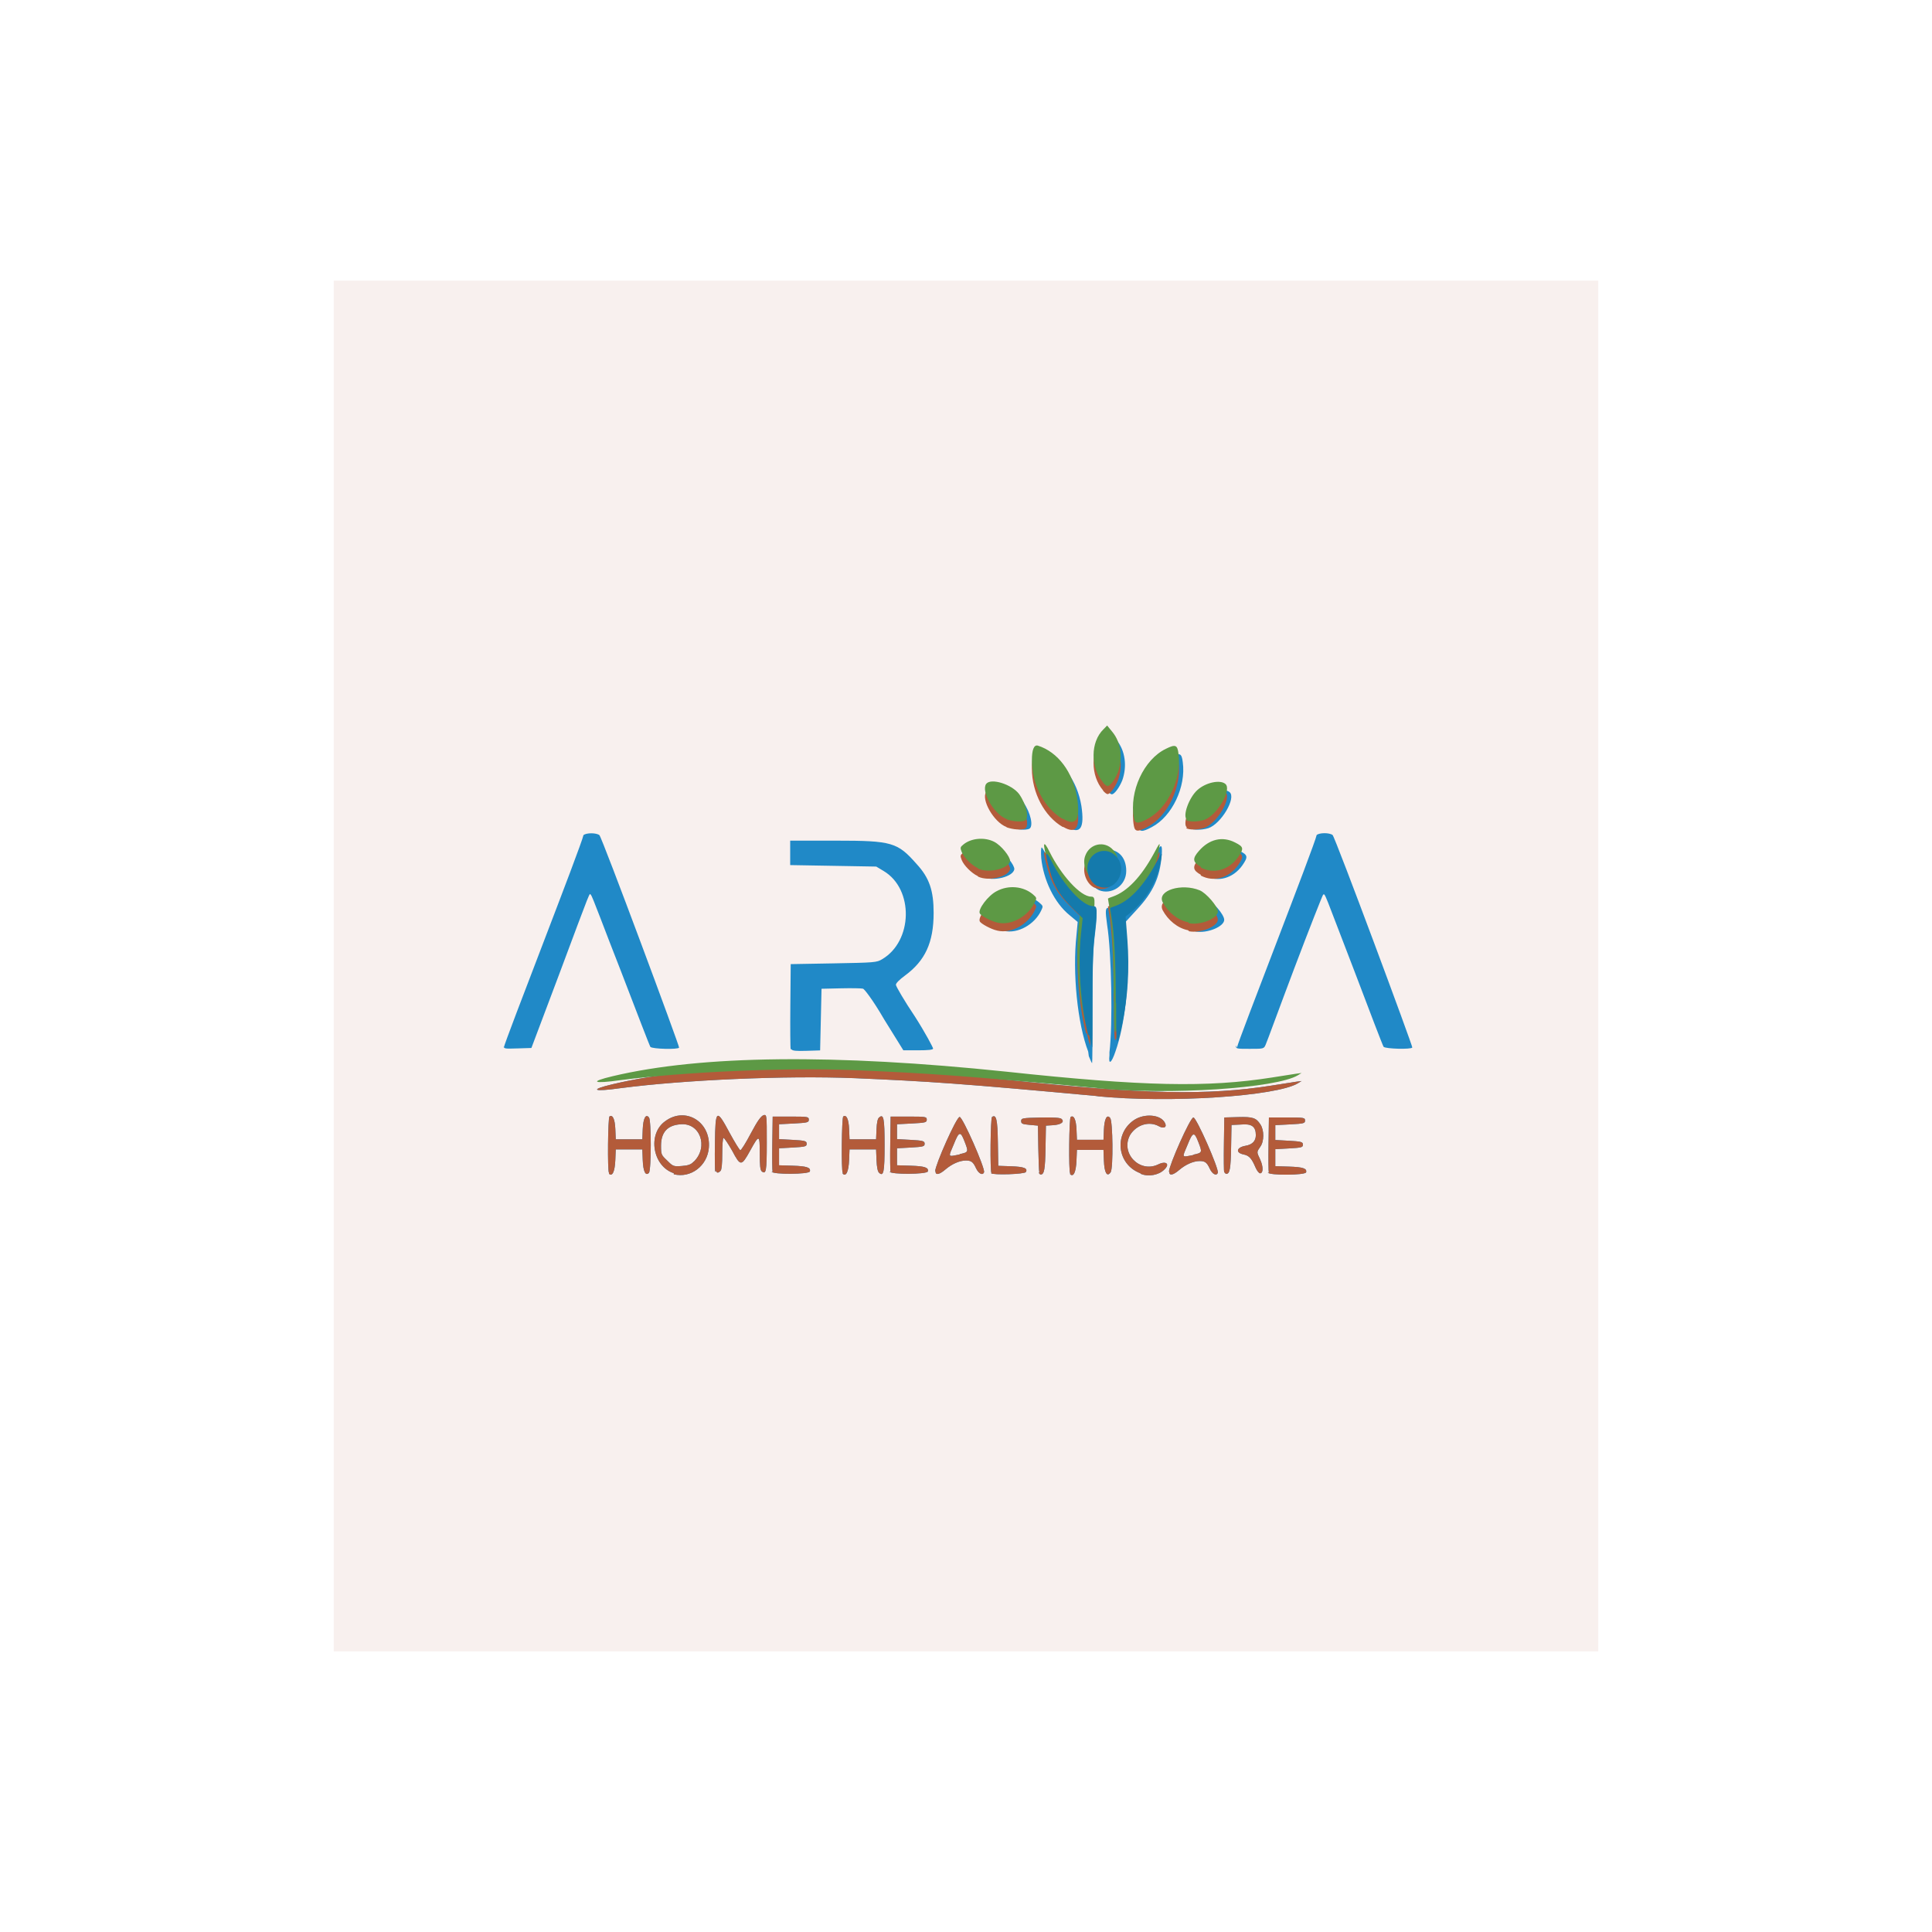
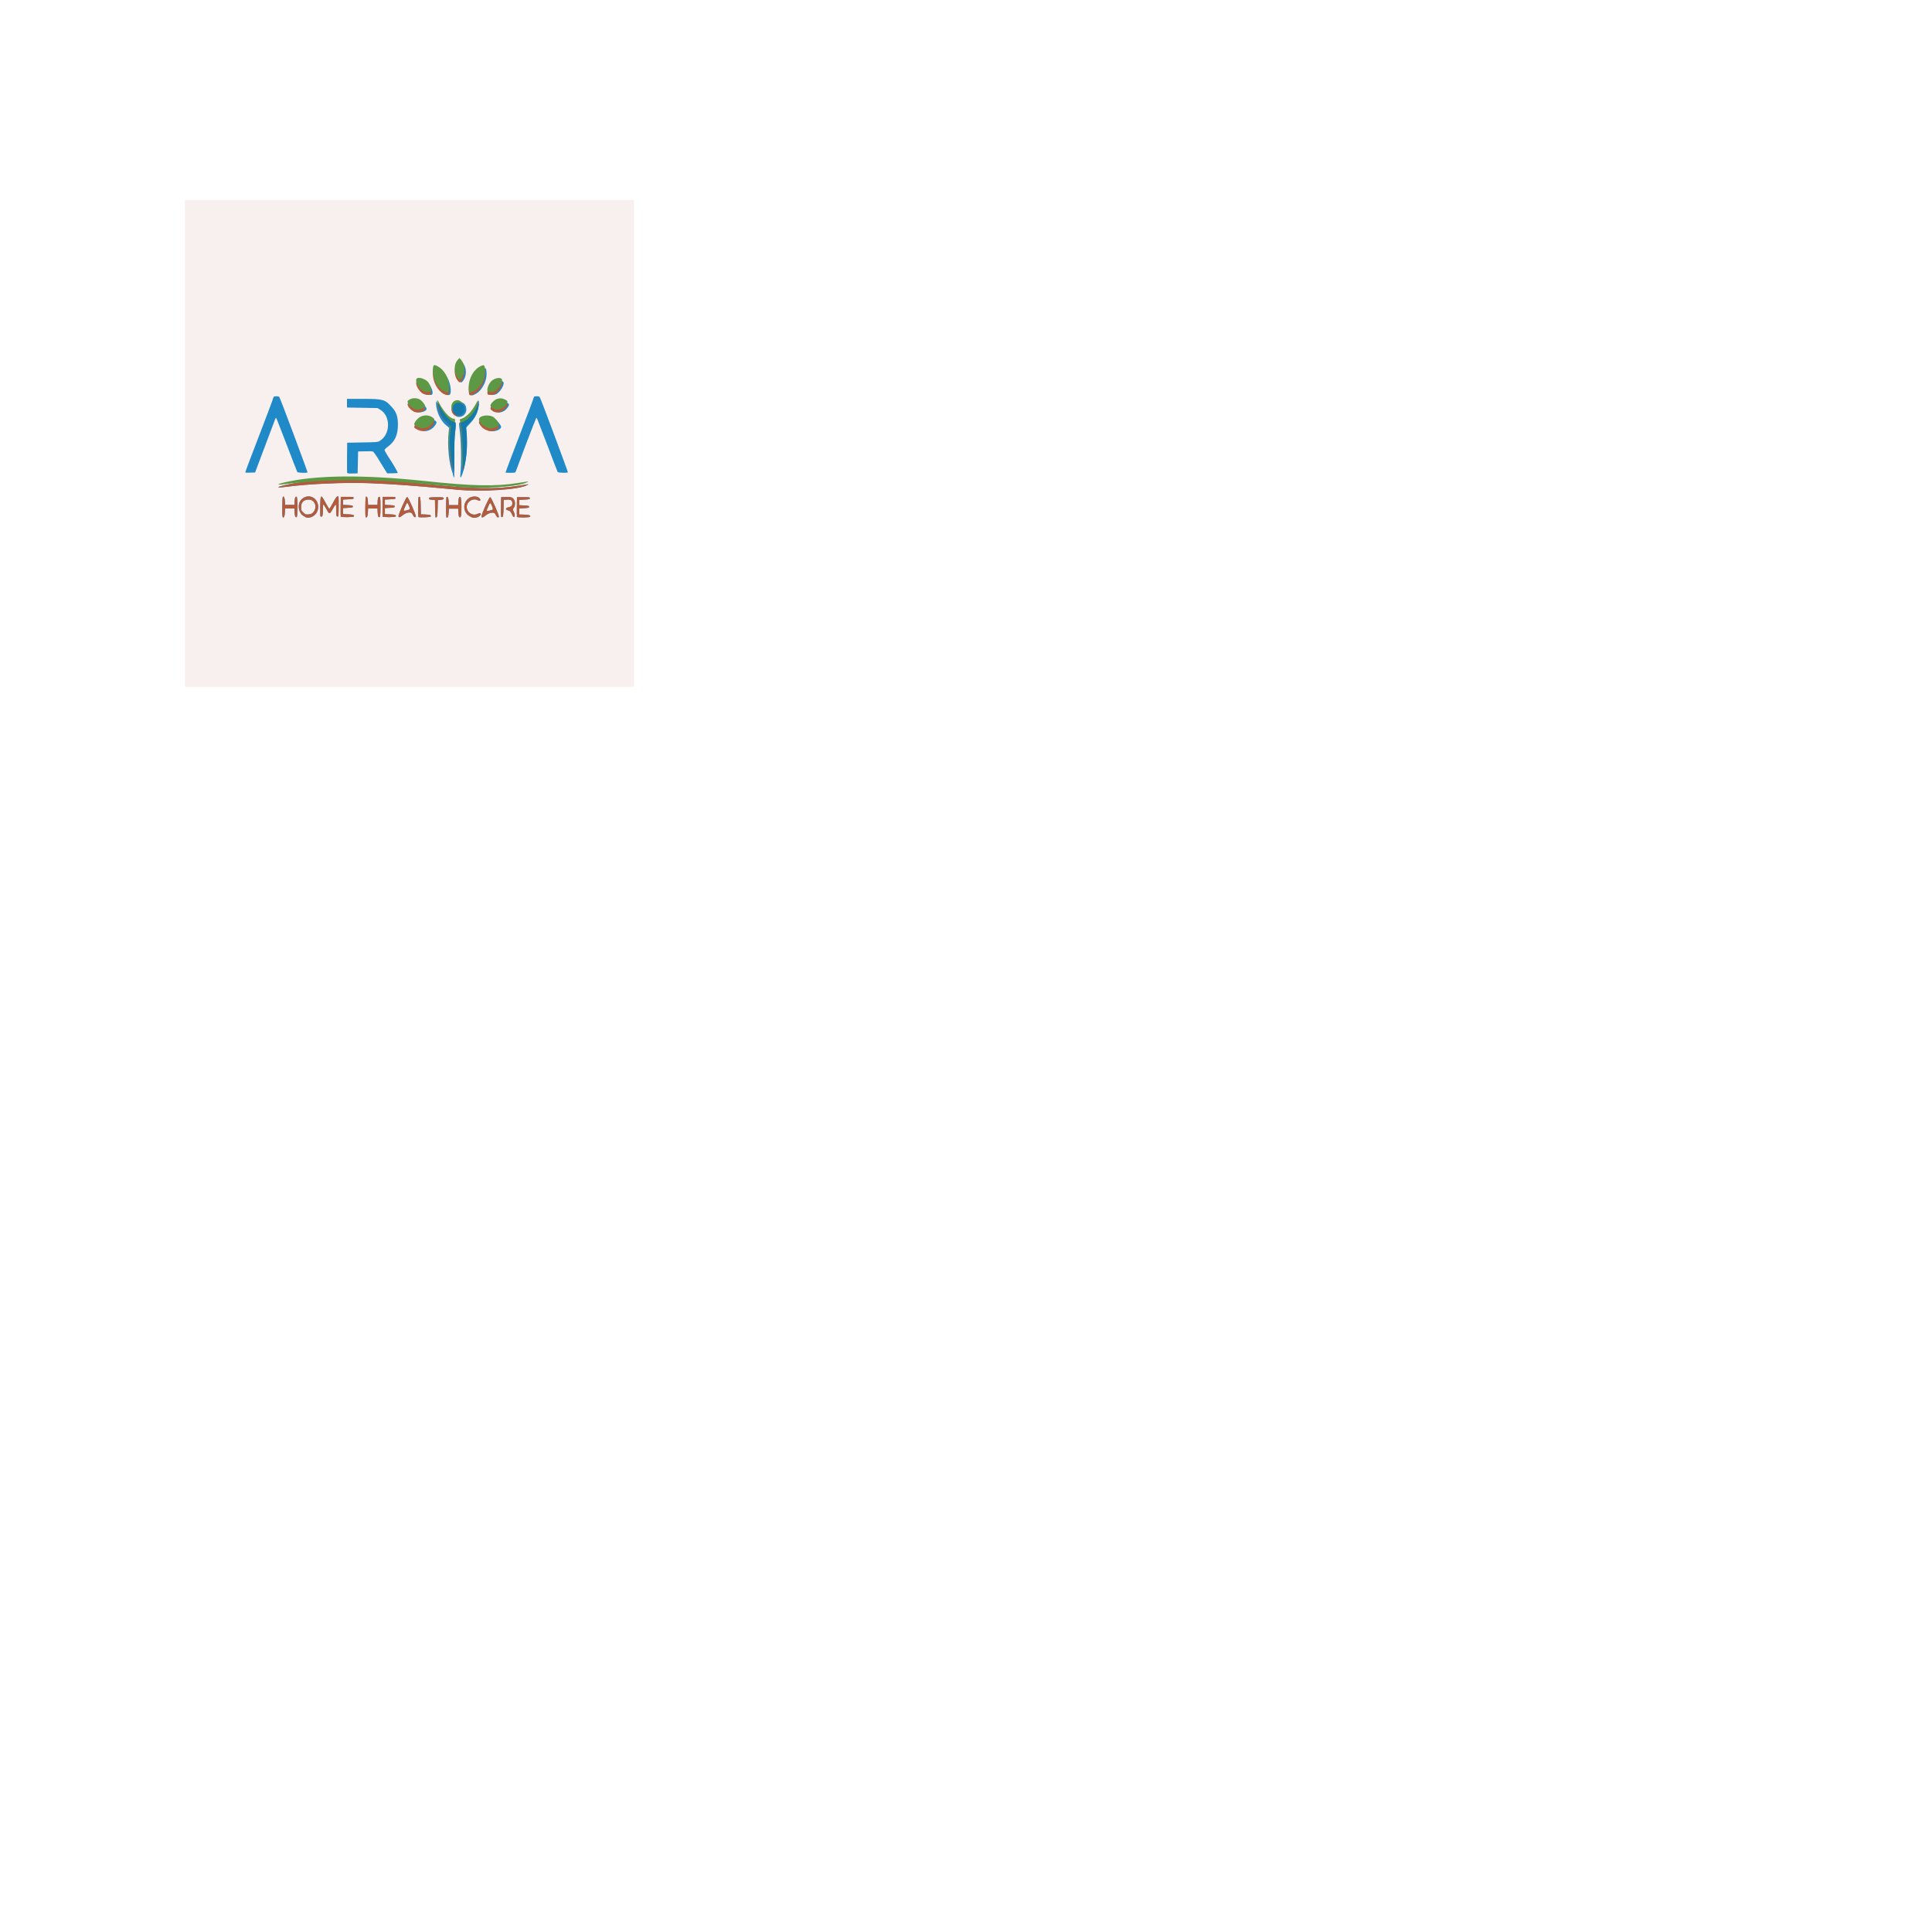
- <svg xmlns="http://www.w3.org/2000/svg" version="1.2" baseProfile="tiny-ps" viewBox="0 0 200 200">
-   <g transform="translate(100, 100) scale(1.1) translate(-97.5, -98.5)">
+ <svg xmlns="http://www.w3.org/2000/svg" version="1.2" baseProfile="tiny-ps" viewBox="0 0 512 512">
+   <g transform="translate(11 19)">
    <path d="m38 98v-64h119v129h-119z" fill="#f8f0ee" />
    <path d="m70 118c-2-0.65-2.5-3.7-0.8-4.9 1.9-1.4 4.3 0.057 4.1 2.5-0.13 1.7-1.7 2.9-3.3 2.5zm1.9-1.1c1.4-1.4 0.56-3.7-1.3-3.5-1.2 0.091-1.8 0.76-1.8 2 0 0.84 0.019 0.88 0.57 1.4 0.56 0.56 0.59 0.58 1.4 0.52 0.59-0.046 0.86-0.14 1.1-0.41zm42 1.1c-2.2-0.83-2.5-3.7-0.59-5 0.97-0.65 2.5-0.53 2.9 0.24 0.24 0.42-0.074 0.61-0.56 0.34-0.92-0.51-2.1-0.14-2.7 0.81-0.95 1.7 0.86 3.6 2.6 2.8 0.76-0.39 1.2-0.077 0.6 0.48-0.51 0.51-1.5 0.69-2.2 0.39zm-50-0.041c-0.15-0.16-0.1-5.2 0.05-5.3 0.3-0.2 0.51 0.25 0.55 1.2l0.039 0.95h2.5l0.039-0.95c0.042-1 0.28-1.5 0.59-1.1 0.22 0.24 0.22 4.9 0 5.2-0.32 0.35-0.55-0.12-0.59-1.2l-0.039-1h-2.5l-0.04 0.99c-0.045 1.1-0.28 1.6-0.6 1.3zm10-0.088c-0.036-0.1-0.049-1.3-0.029-2.7 0.046-3.2 0.14-3.3 1.4-0.94 0.47 0.86 0.92 1.6 0.99 1.6 0.074 0.026 0.52-0.68 1-1.6 0.64-1.2 0.94-1.6 1.2-1.7 0.29-0.046 0.29-0.045 0.29 2.6 0 2.7-0.063 3-0.47 2.7-0.15-0.13-0.19-0.53-0.19-1.7 0-1.8-0.05-1.8-0.9-0.26-0.83 1.5-0.91 1.5-1.7 8e-3 -0.38-0.67-0.74-1.2-0.81-1.2-0.068 0-0.12 0.66-0.12 1.5 0 0.95-0.056 1.5-0.16 1.6-0.21 0.22-0.36 0.22-0.44-0.012zm5.4 0c-0.036-0.1-0.049-1.3-0.029-2.7l0.036-2.5h1.7c1.6 0 1.7 0.015 1.7 0.29 0 0.26-0.11 0.29-1.4 0.36l-1.4 0.071v1.4l1.3 0.071c1.1 0.065 1.3 0.096 1.3 0.36 0 0.26-0.11 0.29-1.3 0.36l-1.3 0.071v1.6l1.3 0.041c1.3 0.042 1.7 0.17 1.6 0.54-0.1 0.28-3.5 0.3-3.6 0.02zm6.6 0.088c-0.15-0.16-0.1-5.2 0.05-5.3 0.3-0.2 0.51 0.25 0.55 1.2l0.039 0.95h2.5l0.039-0.95c0.026-0.63 0.11-1 0.24-1.1 0.43-0.38 0.52 0.061 0.52 2.6 0 2.5-0.089 3-0.52 2.6-0.13-0.12-0.21-0.51-0.24-1.2l-0.039-1h-2.5l-0.04 0.99c-0.045 1.1-0.28 1.6-0.6 1.3zm4.5-0.088c-0.036-0.1-0.049-1.3-0.029-2.7l0.036-2.5h1.7c1.6 0 1.7 0.015 1.7 0.29 0 0.26-0.11 0.29-1.4 0.36l-1.4 0.071v1.4l1.3 0.071c1.1 0.065 1.3 0.096 1.3 0.36 0 0.26-0.11 0.29-1.3 0.36l-1.3 0.071v1.6l1.3 0.041c1.3 0.042 1.7 0.17 1.6 0.54-0.1 0.28-3.5 0.3-3.6 0.02zm4.2-0.066c0.004-0.59 2-5.1 2.3-5.1 0.29 0 2.4 4.8 2.3 5.2-0.12 0.34-0.52 0.14-0.76-0.38-0.27-0.59-0.45-0.72-0.96-0.72-0.58 6e-3 -1.3 0.32-1.9 0.83-0.58 0.5-0.95 0.58-0.95 0.2zm2.3-1.6c0.85-0.18 0.85-0.2 0.46-1.2-0.38-0.99-0.52-0.95-1 0.25-0.55 1.3-0.6 1.2 0.55 0.98zm3 1.8c-0.15-0.16-0.1-5.2 0.05-5.3 0.4-0.27 0.52 0.24 0.55 2.4l0.036 2.2 1.2 0.042c1.2 0.042 1.6 0.18 1.4 0.54-0.076 0.21-3.1 0.31-3.3 0.11zm4.5-0.083c-0.033-0.098-0.076-1.1-0.095-2.3l-0.034-2.1-0.79-0.071c-0.68-0.062-0.79-0.11-0.79-0.36 0-0.27 0.1-0.29 1.8-0.33 1.2-0.027 1.9 0.013 2 0.13 0.31 0.28-0.038 0.54-0.79 0.59l-0.68 0.043-0.037 2.1c-0.035 2-0.12 2.5-0.45 2.5-0.066 0-0.15-0.08-0.18-0.18zm2.9 0.083c-0.15-0.16-0.1-5.2 0.05-5.3 0.3-0.2 0.51 0.25 0.55 1.2l0.039 0.95h2.5l0.039-0.95c0.042-1 0.28-1.5 0.59-1.1 0.25 0.27 0.3 4.7 0.049 5.1-0.34 0.5-0.6 0.061-0.64-1.1l-0.039-1h-2.5l-0.04 0.99c-0.045 1.1-0.28 1.6-0.6 1.3zm9.3-0.15c5.3e-4 -0.58 2-5.1 2.3-5.1 0.29 0 2.4 4.8 2.3 5.2-0.12 0.34-0.52 0.14-0.76-0.38-0.27-0.59-0.45-0.72-0.96-0.72-0.58 6e-3 -1.3 0.32-1.9 0.83-0.58 0.5-0.95 0.58-0.95 0.2zm2.3-1.6c0.85-0.18 0.85-0.2 0.46-1.2-0.38-0.99-0.52-0.95-1 0.25-0.55 1.3-0.6 1.2 0.55 0.98zm2.9 1.7c-0.036-0.1-0.049-1.3-0.029-2.7l0.036-2.5 1.3-0.036c1.4-0.039 1.7 0.076 2.1 0.69 0.36 0.53 0.36 1.6-0.011 2.1-0.35 0.51-0.35 0.48-0.011 1.2 0.3 0.67 0.3 1.3-9e-3 1.3-0.11 0-0.31-0.26-0.44-0.57-0.34-0.8-0.58-1.1-1.1-1.2-0.8-0.16-0.69-0.67 0.17-0.82 0.65-0.11 0.97-0.46 0.97-1 0-0.8-0.38-1.1-1.4-1l-0.89 0.042-0.037 2.1c-0.035 2-0.12 2.5-0.45 2.5-0.066 0-0.15-0.083-0.19-0.18zm4.2 0c-0.036-0.1-0.049-1.3-0.029-2.7l0.036-2.5h1.7c1.6 0 1.7 0.015 1.7 0.29 0 0.26-0.11 0.29-1.4 0.36l-1.4 0.071v1.4l1.3 0.071c1.1 0.065 1.3 0.096 1.3 0.36 0 0.26-0.11 0.29-1.3 0.36l-1.3 0.071v1.6l1.3 0.041c1.3 0.042 1.7 0.17 1.6 0.54-0.1 0.28-3.5 0.3-3.6 0.02zm-16-7.2c-13-1.2-16-1.4-23-1.7-6.5-0.26-16 0.16-22 0.94-2.6 0.37-3 0.16-0.75-0.37 8.4-2 21-2.1 37-0.43 13 1.4 19 1.5 25 0.56 0.98-0.16 2-0.32 2.3-0.36l0.53-0.07-0.36 0.22c-2 1.2-12 1.9-19 1.2zm-1-4.2c-1-2.6-1.5-7.4-1.1-11l0.11-1.2-0.73-0.61c-1.5-1.2-2.5-3.4-2.7-5.4-0.04-0.57-0.02-1 0.045-1 0.065 9.7e-4 0.44 0.69 0.84 1.5 0.93 2 2.4 3.7 3.6 4.1 0.85 0.34 0.84 0.28 0.52 3-0.14 1.2-0.19 3.1-0.18 6.7 6e-3 2.8-0.011 5-0.038 5s-0.17-0.3-0.31-0.66zm2 0.069c0.32-2.6 0.2-9.4-0.22-12-0.18-1.3-0.17-1.6 0.12-1.6 1.2 0 3.4-2.4 4.4-4.9 0.52-1.2 0.72-1.2 0.61 0.035-0.17 2-0.81 3.4-2.3 5l-1.1 1.2 0.15 2.2c0.24 3.5-0.21 7.5-1.1 10-0.37 1.1-0.67 1.3-0.56 0.35zm-57-0.44c0.13-0.69 7.3-19 7.5-20 0.27-0.23 1.2-0.23 1.5 0 0.24 0.2 7.6 20 7.5 20-0.11 0.19-2.5 0.13-2.7-0.069-0.075-0.098-1.3-3.3-2.8-7.2-1.5-3.8-2.7-7.1-2.8-7.1-0.16-0.17 0.13-0.87-3 7.5l-2.6 6.9-1.3 0.041c-1.3 0.041-1.3 0.04-1.3-0.29zm27 0.14c-0.036-0.1-0.05-2-0.031-4.1l0.035-3.9 4-0.071c3.9-0.069 4.1-0.085 4.6-0.39 2.9-1.7 3-6.6 0.15-8.3l-0.7-0.42-8.1-0.14v-2.3l4.3 4e-4c5.3 5e-4 5.8 0.16 7.6 2.2 1.2 1.3 1.6 2.5 1.6 4.6-0.002 2.8-0.8 4.5-2.7 5.9-0.52 0.38-0.86 0.72-0.85 0.87 0.004 0.14 0.79 1.5 1.8 3 0.96 1.5 1.7 2.9 1.7 3 0 0.11-0.45 0.16-1.4 0.16h-1.4l-1.8-2.9c-1.1-1.9-1.9-2.9-2-2.9-0.15-0.04-1.1-0.055-2.1-0.032l-1.8 0.041-0.066 2.9-0.066 2.9-1.3 0.041c-0.97 0.031-1.3-6e-3 -1.4-0.14zm42-0.15c0.13-0.69 7.3-19 7.5-20 0.27-0.23 1.2-0.23 1.5 0 0.24 0.2 7.6 20 7.5 20-0.11 0.19-2.5 0.13-2.7-0.069-0.076-0.098-1.3-3.3-2.7-7-2.9-7.5-2.8-7.5-3-7.3-0.06 0.067-1.3 3.2-2.7 6.9-1.4 3.7-2.6 7-2.7 7.2-0.17 0.39-0.18 0.39-1.5 0.39-1.3 0-1.3-5e-3 -1.3-0.32zm-22-11c-0.5-0.1-1.5-0.63-1.6-0.85-0.21-0.37 0.79-1.7 1.6-2.1 1.1-0.59 2.5-0.46 3.4 0.31 0.37 0.32 0.37 0.34 0.17 0.76-0.62 1.3-2.2 2.2-3.5 1.9zm18-0.02c-0.98-0.19-1.9-0.95-2.4-1.9-0.52-1.1 1.8-1.8 3.5-1.1 0.61 0.26 1.7 1.5 1.7 2 0 0.64-1.6 1.3-2.7 1.1zm-9-3.8c-1.7-0.8-1.3-3.6 0.58-3.8 1.2-0.12 2 0.68 2 2 1e-3 1.4-1.4 2.3-2.6 1.8zm-11-1.3c-0.59-0.28-1.3-1-1.5-1.5-0.16-0.41-0.15-0.47 0.15-0.71 0.73-0.61 2-0.72 2.9-0.26 0.69 0.36 1.5 1.4 1.5 1.8-0.095 0.72-2 1.2-3 0.73zm21-0.12c-0.78-0.43-0.82-0.77-0.17-1.5 0.96-1.1 2.2-1.4 3.4-0.78 0.81 0.41 0.84 0.56 0.26 1.4-0.87 1.2-2.3 1.6-3.5 0.95zm-13-4.5c-1.7-0.98-2.9-3.2-2.9-5.5 0-1 0.19-1.5 0.56-1.4 1.9 0.6 3.3 2.5 3.7 4.9 0.31 2.1-0.1 2.7-1.3 2zm6.7-0.094c-0.46-2.5 0.94-5.5 3-6.5 0.91-0.45 1.1-0.39 1.2 0.48 0.32 2.3-1 5.1-2.9 6.1-0.92 0.5-1.2 0.48-1.3-0.085zm-12 0.094c-1.2-0.46-2.4-2.6-1.9-3.3 0.45-0.58 2.4 0.038 3.1 0.96 0.69 0.98 0.98 2.3 0.54 2.5-0.35 0.14-1.1 0.086-1.7-0.12zm17 0.058c-0.46-0.29 0.19-2.1 1-2.8 0.78-0.69 2.1-0.97 2.6-0.56 0.67 0.53-0.79 3-2 3.4-0.64 0.19-1.4 0.19-1.7 0.004zm-7.9-3.5c-1.2-1.4-1.2-3.8 0.042-5l0.34-0.35 0.49 0.6c0.83 1 1 2.5 0.53 3.8-0.29 0.7-0.74 1.3-0.98 1.3-0.084 0-0.27-0.14-0.42-0.32z" fill="#2089c7" />
    <path d="m70 118c-2-0.65-2.5-3.7-0.8-4.9 1.9-1.4 4.3 0.057 4.1 2.5-0.13 1.7-1.7 2.9-3.3 2.5zm1.9-1.1c1.4-1.4 0.56-3.7-1.3-3.5-1.2 0.091-1.8 0.76-1.8 2 0 0.84 0.019 0.88 0.57 1.4 0.56 0.56 0.59 0.58 1.4 0.52 0.59-0.046 0.86-0.14 1.1-0.41zm42 1.1c-2.2-0.83-2.5-3.7-0.59-5 0.97-0.65 2.5-0.53 2.9 0.24 0.24 0.42-0.074 0.61-0.56 0.34-0.92-0.51-2.1-0.14-2.7 0.81-0.95 1.7 0.86 3.6 2.6 2.8 0.76-0.39 1.2-0.077 0.6 0.48-0.51 0.51-1.5 0.69-2.2 0.39zm-50-0.041c-0.15-0.16-0.1-5.2 0.05-5.3 0.3-0.2 0.51 0.25 0.55 1.2l0.039 0.95h2.5l0.039-0.95c0.042-1 0.28-1.5 0.59-1.1 0.22 0.24 0.22 4.9 0 5.2-0.32 0.35-0.55-0.12-0.59-1.2l-0.039-1h-2.5l-0.04 0.99c-0.045 1.1-0.28 1.6-0.6 1.3zm10-0.088c-0.036-0.1-0.049-1.3-0.029-2.7 0.046-3.2 0.14-3.3 1.4-0.94 0.47 0.86 0.92 1.6 0.99 1.6 0.074 0.026 0.52-0.68 1-1.6 0.64-1.2 0.94-1.6 1.2-1.7 0.29-0.046 0.29-0.045 0.29 2.6 0 2.7-0.063 3-0.47 2.7-0.15-0.13-0.19-0.53-0.19-1.7 0-1.8-0.05-1.8-0.9-0.26-0.83 1.5-0.91 1.5-1.7 8e-3 -0.38-0.67-0.74-1.2-0.81-1.2-0.068 0-0.12 0.66-0.12 1.5 0 0.95-0.056 1.5-0.16 1.6-0.21 0.22-0.36 0.22-0.44-0.012zm5.4 0c-0.036-0.1-0.049-1.3-0.029-2.7l0.036-2.5h1.7c1.6 0 1.7 0.015 1.7 0.29 0 0.26-0.11 0.29-1.4 0.36l-1.4 0.071v1.4l1.3 0.071c1.1 0.065 1.3 0.096 1.3 0.36 0 0.26-0.11 0.29-1.3 0.36l-1.3 0.071v1.6l1.3 0.041c1.3 0.042 1.7 0.17 1.6 0.54-0.1 0.28-3.5 0.3-3.6 0.02zm6.6 0.088c-0.15-0.16-0.1-5.2 0.05-5.3 0.3-0.2 0.51 0.25 0.55 1.2l0.039 0.95h2.5l0.039-0.95c0.026-0.63 0.11-1 0.24-1.1 0.43-0.38 0.52 0.061 0.52 2.6 0 2.5-0.089 3-0.52 2.6-0.13-0.12-0.21-0.51-0.24-1.2l-0.039-1h-2.5l-0.04 0.99c-0.045 1.1-0.28 1.6-0.6 1.3zm4.5-0.088c-0.036-0.1-0.049-1.3-0.029-2.7l0.036-2.5h1.7c1.6 0 1.7 0.015 1.7 0.29 0 0.26-0.11 0.29-1.4 0.36l-1.4 0.071v1.4l1.3 0.071c1.1 0.065 1.3 0.096 1.3 0.36 0 0.26-0.11 0.29-1.3 0.36l-1.3 0.071v1.6l1.3 0.041c1.3 0.042 1.7 0.17 1.6 0.54-0.1 0.28-3.5 0.3-3.6 0.02zm4.2-0.066c0.004-0.59 2-5.1 2.3-5.1 0.29 0 2.4 4.8 2.3 5.2-0.12 0.34-0.52 0.14-0.76-0.38-0.27-0.59-0.45-0.72-0.96-0.72-0.58 6e-3 -1.3 0.32-1.9 0.83-0.58 0.5-0.95 0.58-0.95 0.2zm2.3-1.6c0.85-0.18 0.85-0.2 0.46-1.2-0.38-0.99-0.52-0.95-1 0.25-0.55 1.3-0.6 1.2 0.55 0.98zm3 1.8c-0.15-0.16-0.1-5.2 0.05-5.3 0.4-0.27 0.52 0.24 0.55 2.4l0.036 2.2 1.2 0.042c1.2 0.042 1.6 0.18 1.4 0.54-0.076 0.21-3.1 0.31-3.3 0.11zm4.5-0.083c-0.033-0.098-0.076-1.1-0.095-2.3l-0.034-2.1-0.79-0.071c-0.68-0.062-0.79-0.11-0.79-0.36 0-0.27 0.1-0.29 1.8-0.33 1.2-0.027 1.9 0.013 2 0.13 0.31 0.28-0.038 0.54-0.79 0.59l-0.68 0.043-0.037 2.1c-0.035 2-0.12 2.5-0.45 2.5-0.066 0-0.15-0.08-0.18-0.18zm2.9 0.083c-0.15-0.16-0.1-5.2 0.05-5.3 0.3-0.2 0.51 0.25 0.55 1.2l0.039 0.95h2.5l0.039-0.95c0.042-1 0.28-1.5 0.59-1.1 0.25 0.27 0.3 4.7 0.049 5.1-0.34 0.5-0.6 0.061-0.64-1.1l-0.039-1h-2.5l-0.04 0.99c-0.045 1.1-0.28 1.6-0.6 1.3zm9.3-0.15c5.3e-4 -0.58 2-5.1 2.3-5.1 0.29 0 2.4 4.8 2.3 5.2-0.12 0.34-0.52 0.14-0.76-0.38-0.27-0.59-0.45-0.72-0.96-0.72-0.58 6e-3 -1.3 0.32-1.9 0.83-0.58 0.5-0.95 0.58-0.95 0.2zm2.3-1.6c0.85-0.18 0.85-0.2 0.46-1.2-0.38-0.99-0.52-0.95-1 0.25-0.55 1.3-0.6 1.2 0.55 0.98zm2.9 1.7c-0.036-0.1-0.049-1.3-0.029-2.7l0.036-2.5 1.3-0.036c1.4-0.039 1.7 0.076 2.1 0.69 0.36 0.53 0.36 1.6-0.011 2.1-0.35 0.51-0.35 0.48-0.011 1.2 0.3 0.67 0.3 1.3-9e-3 1.3-0.11 0-0.31-0.26-0.44-0.57-0.34-0.8-0.58-1.1-1.1-1.2-0.8-0.16-0.69-0.67 0.17-0.82 0.65-0.11 0.97-0.46 0.97-1 0-0.8-0.38-1.1-1.4-1l-0.89 0.042-0.037 2.1c-0.035 2-0.12 2.5-0.45 2.5-0.066 0-0.15-0.083-0.19-0.18zm4.2 0c-0.036-0.1-0.049-1.3-0.029-2.7l0.036-2.5h1.7c1.6 0 1.7 0.015 1.7 0.29 0 0.26-0.11 0.29-1.4 0.36l-1.4 0.071v1.4l1.3 0.071c1.1 0.065 1.3 0.096 1.3 0.36 0 0.26-0.11 0.29-1.3 0.36l-1.3 0.071v1.6l1.3 0.041c1.3 0.042 1.7 0.17 1.6 0.54-0.1 0.28-3.5 0.3-3.6 0.02zm-16-7.2c-13-1.2-16-1.4-23-1.7-6.5-0.26-16 0.16-22 0.94-2.6 0.37-3 0.16-0.75-0.37 8.4-2 21-2.1 37-0.43 13 1.4 19 1.5 25 0.56 0.98-0.16 2-0.32 2.3-0.36l0.53-0.07-0.36 0.22c-2 1.2-12 1.9-19 1.2zm-1.2-5.9c-0.72-2.8-0.99-6.7-0.68-9.5l0.16-1.5-0.99-0.98c-1.1-1.1-1.7-2-2.1-3.5-0.52-1.7-0.43-2.1 0.18-0.85 1.1 2.2 2.9 4.2 3.9 4.2 0.39 0 0.41 0.23 0.16 2.4-0.18 1.6-0.24 3.1-0.23 6.5 2e-3 2.4-6e-3 4.4-0.016 4.4-0.011 0-0.15-0.52-0.31-1.2zm2.6-3c-1e-3 -3.8-0.14-6.6-0.42-8.2-0.067-0.38-0.12-0.72-0.12-0.74 0-0.022 0.22-0.12 0.5-0.21 1.3-0.47 2.6-1.8 3.8-4 0.58-1.1 0.61-1.1 0.53-0.59-0.32 2.2-1.4 4-3 5.3l-0.37 0.29 0.17 2.2c0.2 2.7 0.038 5.4-0.47 7.8-0.56 2.6-0.59 2.6-0.59-1.9zm-11-6.7c-0.5-0.1-1.5-0.63-1.6-0.85-0.21-0.37 0.79-1.7 1.6-2.1 1.1-0.59 2.5-0.46 3.4 0.31 0.37 0.32 0.37 0.34 0.17 0.76-0.62 1.3-2.2 2.2-3.5 1.9zm18-0.02c-0.98-0.19-1.9-0.95-2.4-1.9-0.52-1.1 1.8-1.8 3.5-1.1 0.61 0.26 1.7 1.5 1.7 2 0 0.64-1.6 1.3-2.7 1.1zm-8.8-4c-0.76-0.34-1.2-1.5-0.86-2.3 0.42-1.1 1.8-1.4 2.6-0.51 1.2 1.3-0.12 3.5-1.7 2.8zm-11-1.1c-0.59-0.28-1.3-1-1.5-1.5-0.16-0.41-0.15-0.47 0.15-0.71 0.73-0.61 2-0.72 2.9-0.26 0.69 0.36 1.5 1.4 1.5 1.8-0.095 0.72-2 1.2-3 0.73zm21-0.12c-0.78-0.43-0.82-0.77-0.17-1.5 0.96-1.1 2.2-1.4 3.4-0.78 0.81 0.41 0.84 0.56 0.26 1.4-0.87 1.2-2.3 1.6-3.5 0.95zm-13-4.5c-1.7-0.98-2.9-3.2-2.9-5.5 0-1 0.19-1.5 0.56-1.4 1.9 0.6 3.3 2.5 3.7 4.9 0.31 2.1-0.1 2.7-1.3 2zm6.7-0.094c-0.46-2.5 0.94-5.5 3-6.5 0.91-0.45 1.1-0.39 1.2 0.48 0.32 2.3-1 5.1-2.9 6.1-0.92 0.5-1.2 0.48-1.3-0.085zm-12 0.094c-1.2-0.46-2.4-2.6-1.9-3.3 0.45-0.58 2.4 0.038 3.1 0.96 0.69 0.98 0.98 2.3 0.54 2.5-0.35 0.14-1.1 0.086-1.7-0.12zm17 0.058c-0.46-0.29 0.19-2.1 1-2.8 0.78-0.69 2.1-0.97 2.6-0.56 0.67 0.53-0.79 3-2 3.4-0.64 0.19-1.4 0.19-1.7 0.004zm-7.9-3.5c-1.2-1.4-1.2-3.8 0.042-5l0.34-0.35 0.49 0.6c0.83 1 1 2.5 0.53 3.8-0.29 0.7-0.74 1.3-0.98 1.3-0.084 0-0.27-0.14-0.42-0.32z" fill="#b35b3a" />
    <path d="m110 110c-13-1.2-16-1.4-23-1.7-6.5-0.26-16 0.16-22 0.94-2.6 0.37-3 0.16-0.75-0.37 8.4-2 21-2.1 37-0.43 13 1.4 19 1.5 25 0.56 0.98-0.16 2-0.32 2.3-0.36l0.53-0.07-0.36 0.22c-2 1.2-12 1.9-19 1.2zm-1.2-5.9c-0.72-2.8-0.99-6.7-0.68-9.5l0.16-1.5-0.99-0.98c-1.1-1.1-1.7-2-2.1-3.5-0.52-1.7-0.43-2.1 0.18-0.85 1.1 2.2 2.9 4.2 3.9 4.2 0.39 0 0.41 0.23 0.16 2.4-0.18 1.6-0.24 3.1-0.23 6.5 2e-3 2.4-6e-3 4.4-0.016 4.4-0.011 0-0.15-0.52-0.31-1.2zm2.6-3c-1e-3 -3.8-0.14-6.6-0.42-8.2-0.067-0.38-0.12-0.72-0.12-0.74 0-0.022 0.22-0.12 0.5-0.21 1.3-0.47 2.6-1.8 3.8-4 0.58-1.1 0.61-1.1 0.53-0.59-0.32 2.2-1.4 4-3 5.3l-0.37 0.29 0.17 2.2c0.2 2.7 0.038 5.4-0.47 7.8-0.56 2.6-0.59 2.6-0.59-1.9zm-11-6.7c-0.5-0.1-1.5-0.63-1.6-0.85-0.21-0.37 0.79-1.7 1.6-2.1 1.1-0.59 2.5-0.46 3.4 0.31 0.37 0.32 0.37 0.34 0.17 0.76-0.62 1.3-2.2 2.2-3.5 1.9zm18-0.02c-0.98-0.19-1.9-0.95-2.4-1.9-0.52-1.1 1.8-1.8 3.5-1.1 0.61 0.26 1.7 1.5 1.7 2 0 0.64-1.6 1.3-2.7 1.1zm-8.8-4c-0.76-0.34-1.2-1.5-0.86-2.3 0.42-1.1 1.8-1.4 2.6-0.51 1.2 1.3-0.12 3.5-1.7 2.8zm-11-1.1c-0.59-0.28-1.3-1-1.5-1.5-0.16-0.41-0.15-0.47 0.15-0.71 0.73-0.61 2-0.72 2.9-0.26 0.69 0.36 1.5 1.4 1.5 1.8-0.095 0.72-2 1.2-3 0.73zm21-0.12c-0.78-0.43-0.82-0.77-0.17-1.5 0.96-1.1 2.2-1.4 3.4-0.78 0.81 0.41 0.84 0.56 0.26 1.4-0.87 1.2-2.3 1.6-3.5 0.95zm-13-4.5c-1.7-0.98-2.9-3.2-2.9-5.5 0-1 0.19-1.5 0.56-1.4 1.9 0.6 3.3 2.5 3.7 4.9 0.31 2.1-0.1 2.7-1.3 2zm6.7-0.094c-0.46-2.5 0.94-5.5 3-6.5 0.91-0.45 1.1-0.39 1.2 0.48 0.32 2.3-1 5.1-2.9 6.1-0.92 0.5-1.2 0.48-1.3-0.085zm-12 0.094c-1.2-0.46-2.4-2.6-1.9-3.3 0.45-0.58 2.4 0.038 3.1 0.96 0.69 0.98 0.98 2.3 0.54 2.5-0.35 0.14-1.1 0.086-1.7-0.12zm17 0.058c-0.46-0.29 0.19-2.1 1-2.8 0.78-0.69 2.1-0.97 2.6-0.56 0.67 0.53-0.79 3-2 3.4-0.64 0.19-1.4 0.19-1.7 0.004zm-7.9-3.5c-1.2-1.4-1.2-3.8 0.042-5l0.34-0.35 0.49 0.6c0.83 1 1 2.5 0.53 3.8-0.29 0.7-0.74 1.3-0.98 1.3-0.084 0-0.27-0.14-0.42-0.32z" fill="#5d9945" />
    <path d="m109 105c-0.72-2.8-0.99-6.7-0.68-9.5l0.16-1.5-0.99-0.98c-1.1-1.1-1.7-2-2.1-3.5-0.52-1.7-0.43-2.1 0.18-0.85 1.1 2.2 2.9 4.2 3.9 4.2 0.39 0 0.41 0.23 0.16 2.4-0.18 1.6-0.24 3.1-0.23 6.5 2e-3 2.4-6e-3 4.4-0.016 4.4-0.011 0-0.15-0.52-0.31-1.2zm2.6-3c-1e-3 -3.8-0.14-6.6-0.42-8.2-0.067-0.38-0.12-0.72-0.12-0.74 0-0.022 0.22-0.12 0.5-0.21 1.3-0.47 2.6-1.8 3.8-4 0.58-1.1 0.61-1.1 0.53-0.59-0.32 2.2-1.4 4-3 5.3l-0.37 0.29 0.17 2.2c0.2 2.7 0.038 5.4-0.47 7.8-0.56 2.6-0.59 2.6-0.59-1.9zm-1.7-11c-0.76-0.34-1.2-1.5-0.86-2.3 0.42-1.1 1.8-1.4 2.6-0.51 1.2 1.3-0.12 3.5-1.7 2.8z" fill="#147aac" />
  </g>
</svg>
